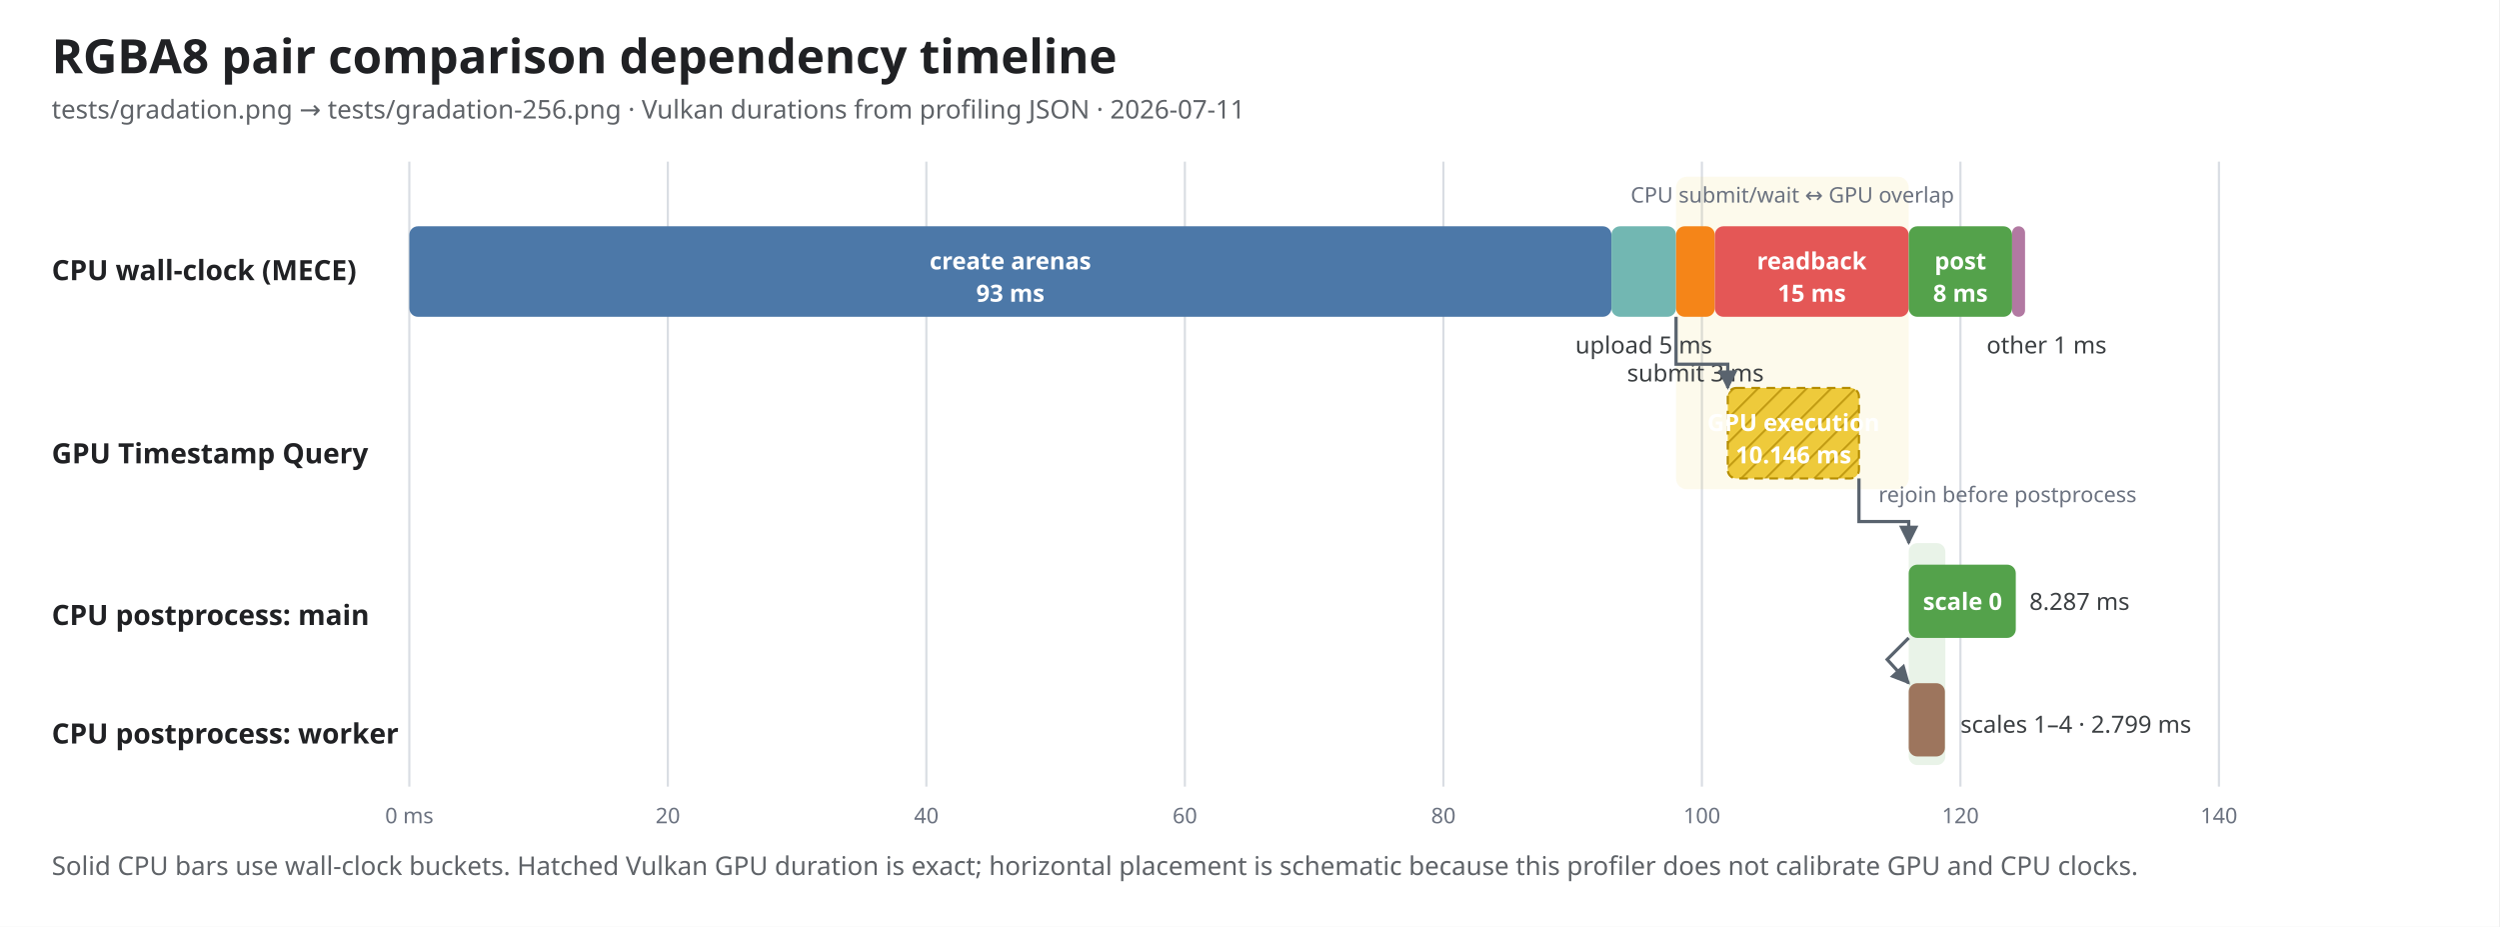
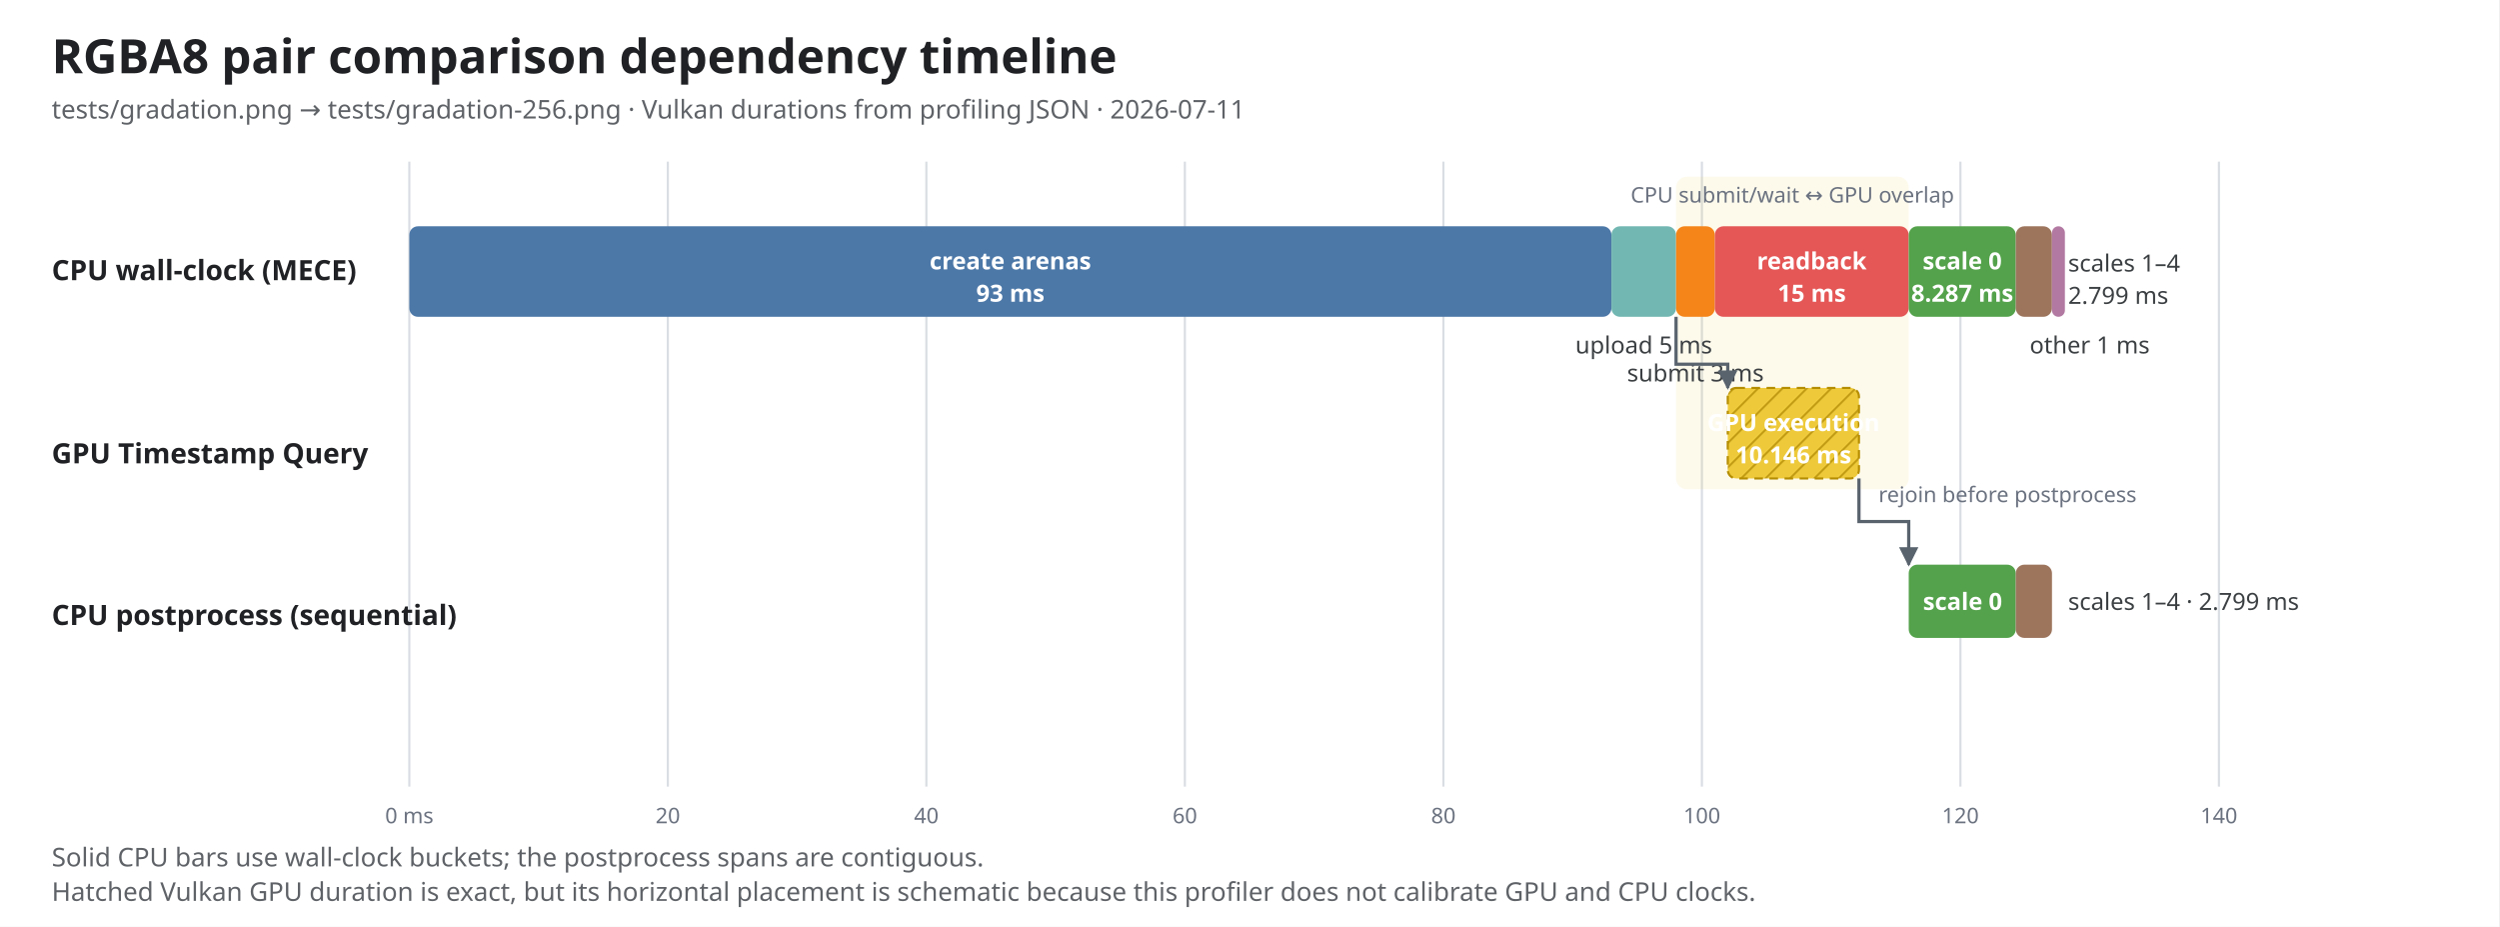
<svg xmlns="http://www.w3.org/2000/svg" width="1160" height="430" viewBox="0 0 1160 430">
  <style>
    text { font-family: "Segoe UI", sans-serif; fill: #202124; }
    .title { font-size: 22px; font-weight: 600; }
    .subtitle { font-size: 12px; fill: #5f6368; }
    .lane { font-size: 13px; font-weight: 600; }
    .bar-label { font-size: 11px; fill: white; font-weight: 600; }
    .duration { font-size: 11px; fill: #3c4043; }
    .tick { font-size: 10px; fill: #6b7280; }
    .grid { stroke: #d9dde3; stroke-width: 1; }
    .dependency { stroke: #59636e; stroke-width: 1.5; fill: none; marker-end: url(#arrow); }
  </style>
  <defs>
    <marker id="arrow" viewBox="0 0 10 10" refX="9" refY="5" markerWidth="6" markerHeight="6" orient="auto-start-reverse">
      <path d="M 0 0 L 10 5 L 0 10 z" fill="#59636e" />
    </marker>
    <pattern id="gpuHatch" width="8" height="8" patternUnits="userSpaceOnUse" patternTransform="rotate(45)">
      <rect width="8" height="8" fill="#eeca3b" />
      <line x1="0" y1="0" x2="0" y2="8" stroke="#c59f16" stroke-width="2" />
    </pattern>
  </defs>
  <rect width="1160" height="430" fill="#ffffff" />
  <text x="24" y="34" class="title">RGBA8 pair comparison dependency timeline</text>
  <text x="24" y="55" class="subtitle">tests/gradation.png → tests/gradation-256.png · Vulkan durations from profiling JSON · 2026-07-11</text>
  <g>
    <line x1="190" y1="75" x2="190" y2="365" class="grid" />
    <line x1="310" y1="75" x2="310" y2="365" class="grid" />
    <line x1="430" y1="75" x2="430" y2="365" class="grid" />
    <line x1="550" y1="75" x2="550" y2="365" class="grid" />
    <line x1="670" y1="75" x2="670" y2="365" class="grid" />
    <line x1="790" y1="75" x2="790" y2="365" class="grid" />
    <line x1="910" y1="75" x2="910" y2="365" class="grid" />
    <line x1="1030" y1="75" x2="1030" y2="365" class="grid" />
    <text x="190" y="382" text-anchor="middle" class="tick">0 ms</text>
    <text x="310" y="382" text-anchor="middle" class="tick">20</text>
    <text x="430" y="382" text-anchor="middle" class="tick">40</text>
    <text x="550" y="382" text-anchor="middle" class="tick">60</text>
    <text x="670" y="382" text-anchor="middle" class="tick">80</text>
    <text x="790" y="382" text-anchor="middle" class="tick">100</text>
    <text x="910" y="382" text-anchor="middle" class="tick">120</text>
    <text x="1030" y="382" text-anchor="middle" class="tick">140</text>
  </g>
  <rect x="778" y="82" width="108" height="145" rx="5" fill="#eeca3b" opacity="0.10" />
  <text x="832" y="94" text-anchor="middle" class="tick">CPU submit/wait ↔ GPU overlap</text>
-   <rect x="886" y="252" width="17" height="103" rx="4" fill="#54a24b" opacity="0.13" />
  <text x="24" y="130" class="lane">CPU wall-clock (MECE)</text>
  <rect x="190" y="105" width="558" height="42" rx="4" fill="#4c78a8" />
  <text x="469" y="125" text-anchor="middle" class="bar-label">create arenas</text>
  <text x="469" y="140" text-anchor="middle" class="bar-label">93 ms</text>
  <rect x="748" y="105" width="30" height="42" rx="4" fill="#72b7b2" />
  <text x="763" y="164" text-anchor="middle" class="duration">upload 5 ms</text>
  <rect x="778" y="105" width="18" height="42" rx="4" fill="#f58518" />
  <text x="787" y="177" text-anchor="middle" class="duration">submit 3 ms</text>
  <rect x="796" y="105" width="90" height="42" rx="4" fill="#e45756" />
  <text x="841" y="125" text-anchor="middle" class="bar-label">readback</text>
  <text x="841" y="140" text-anchor="middle" class="bar-label">15 ms</text>
-   <rect x="886" y="105" width="48" height="42" rx="4" fill="#54a24b" />
-   <text x="910" y="125" text-anchor="middle" class="bar-label">post</text>
-   <text x="910" y="140" text-anchor="middle" class="bar-label">8 ms</text>
-   <rect x="934" y="105" width="6" height="42" rx="3" fill="#b279a2" />
-   <text x="950" y="164" text-anchor="middle" class="duration">other 1 ms</text>
+   <rect x="886" y="105" width="49.7" height="42" rx="4" fill="#54a24b" />
+   <text x="910.85" y="125" text-anchor="middle" class="bar-label">scale 0</text>
+   <text x="910.85" y="140" text-anchor="middle" class="bar-label">8.287 ms</text>
+   <rect x="935.7" y="105" width="16.8" height="42" rx="4" fill="#9d755d" />
+   <text x="960" y="126" class="duration">scales 1–4</text>
+   <text x="960" y="141" class="duration">2.799 ms</text>
+   <rect x="952.5" y="105" width="6" height="42" rx="3" fill="#b279a2" />
+   <text x="970" y="164" text-anchor="middle" class="duration">other 1 ms</text>
  <text x="24" y="215" class="lane">GPU Timestamp Query</text>
  <rect x="802" y="180" width="60.9" height="42" rx="4" fill="url(#gpuHatch)" stroke="#b58d00" stroke-dasharray="4 3" />
  <text x="832.5" y="200" text-anchor="middle" class="bar-label">GPU execution</text>
  <text x="832.5" y="215" text-anchor="middle" class="bar-label">10.146 ms</text>
  <path d="M 778 147 L 778 169 L 802 169 L 802 180" class="dependency" />
-   <path d="M 862.9 222 L 862.9 242 L 886 242 L 886 252" class="dependency" />
+   <path d="M 862.9 222 L 862.9 242 L 886 242 L 886 262" class="dependency" />
  <text x="872" y="233" class="tick">rejoin before postprocess</text>
-   <text x="24" y="290" class="lane">CPU postprocess: main</text>
+   <text x="24" y="290" class="lane">CPU postprocess (sequential)</text>
  <rect x="886" y="262" width="49.7" height="34" rx="4" fill="#54a24b" />
  <text x="911" y="283" text-anchor="middle" class="bar-label">scale 0</text>
-   <text x="942" y="283" class="duration">8.287 ms</text>
-   <text x="24" y="345" class="lane">CPU postprocess: worker</text>
-   <rect x="886" y="317" width="16.8" height="34" rx="4" fill="#9d755d" />
-   <text x="910" y="340" class="duration">scales 1–4 · 2.799 ms</text>
-   <path d="M 886 296 L 876 306 L 886 317" class="dependency" />
-   <text x="24" y="406" class="subtitle">Solid CPU bars use wall-clock buckets. Hatched Vulkan GPU duration is exact; horizontal placement is schematic because this profiler does not calibrate GPU and CPU clocks.</text>
+   <rect x="935.7" y="262" width="16.8" height="34" rx="4" fill="#9d755d" />
+   <text x="960" y="283" class="duration">scales 1–4 · 2.799 ms</text>
+   <text x="24" y="402" class="subtitle">
+     <tspan x="24" dy="0">Solid CPU bars use wall-clock buckets; the postprocess spans are contiguous.</tspan>
+     <tspan x="24" dy="16">Hatched Vulkan GPU duration is exact, but its horizontal placement is schematic because this profiler does not calibrate GPU and CPU clocks.</tspan>
+   </text>
</svg>
